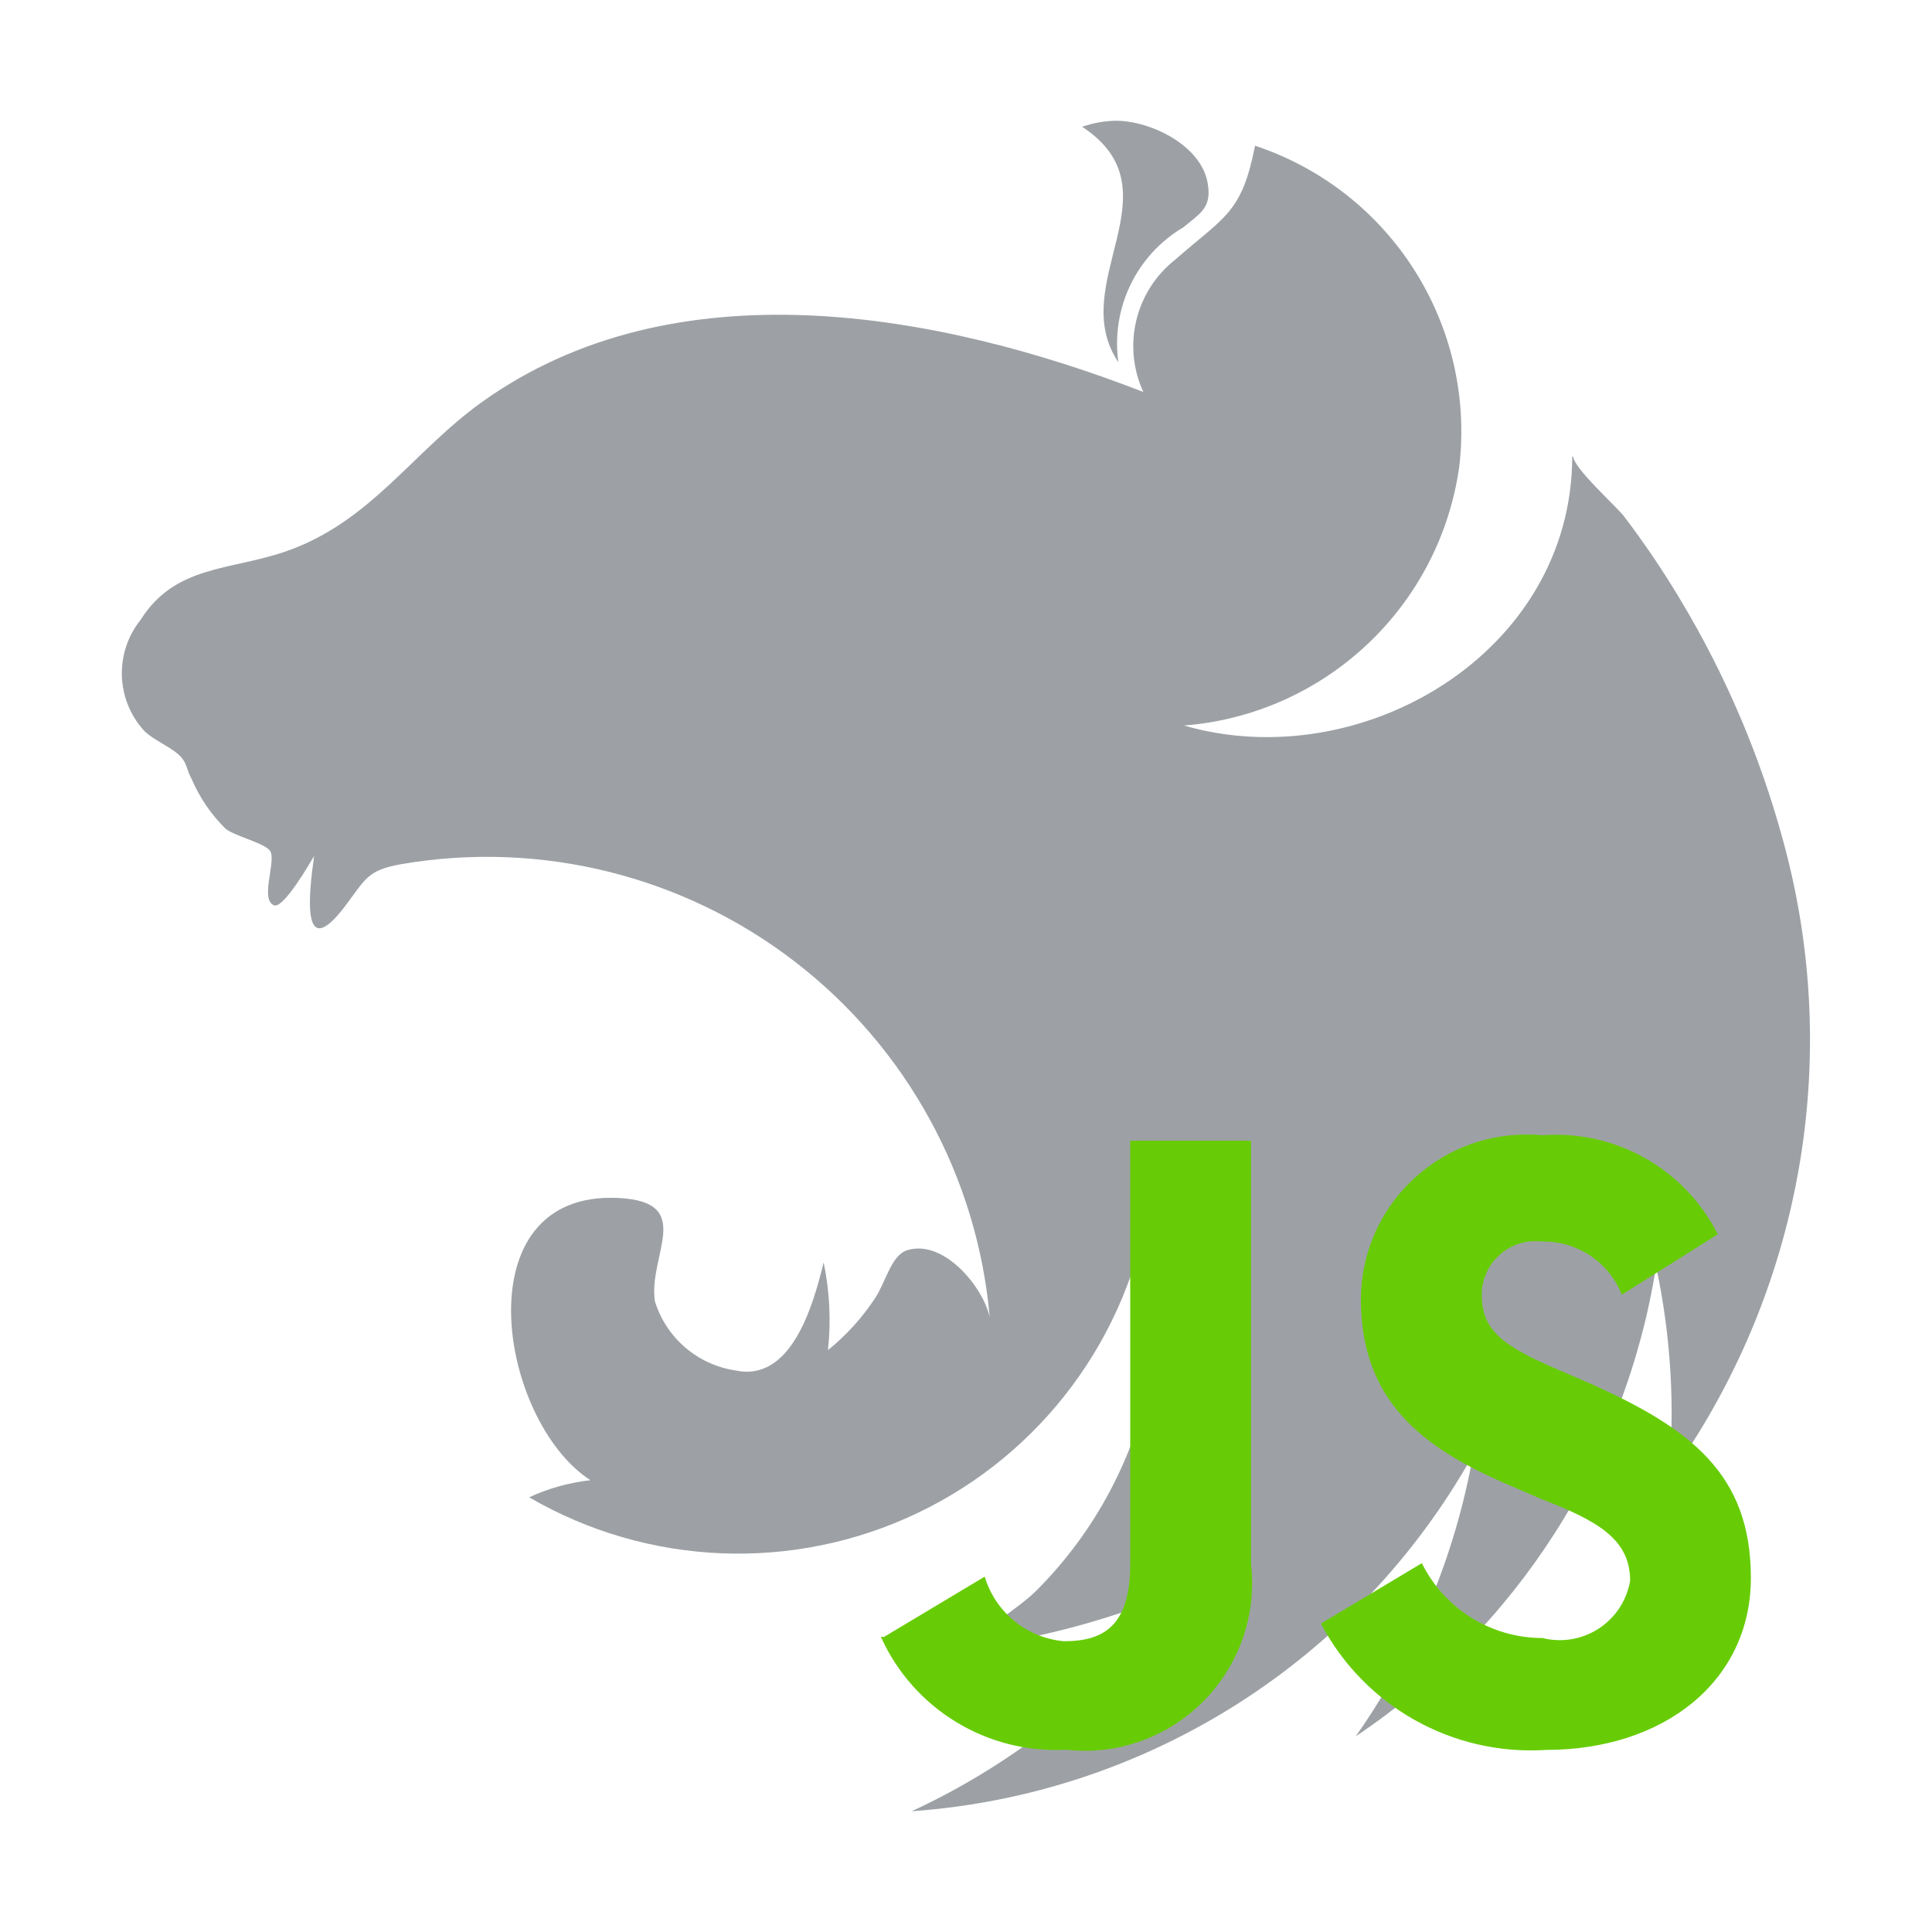
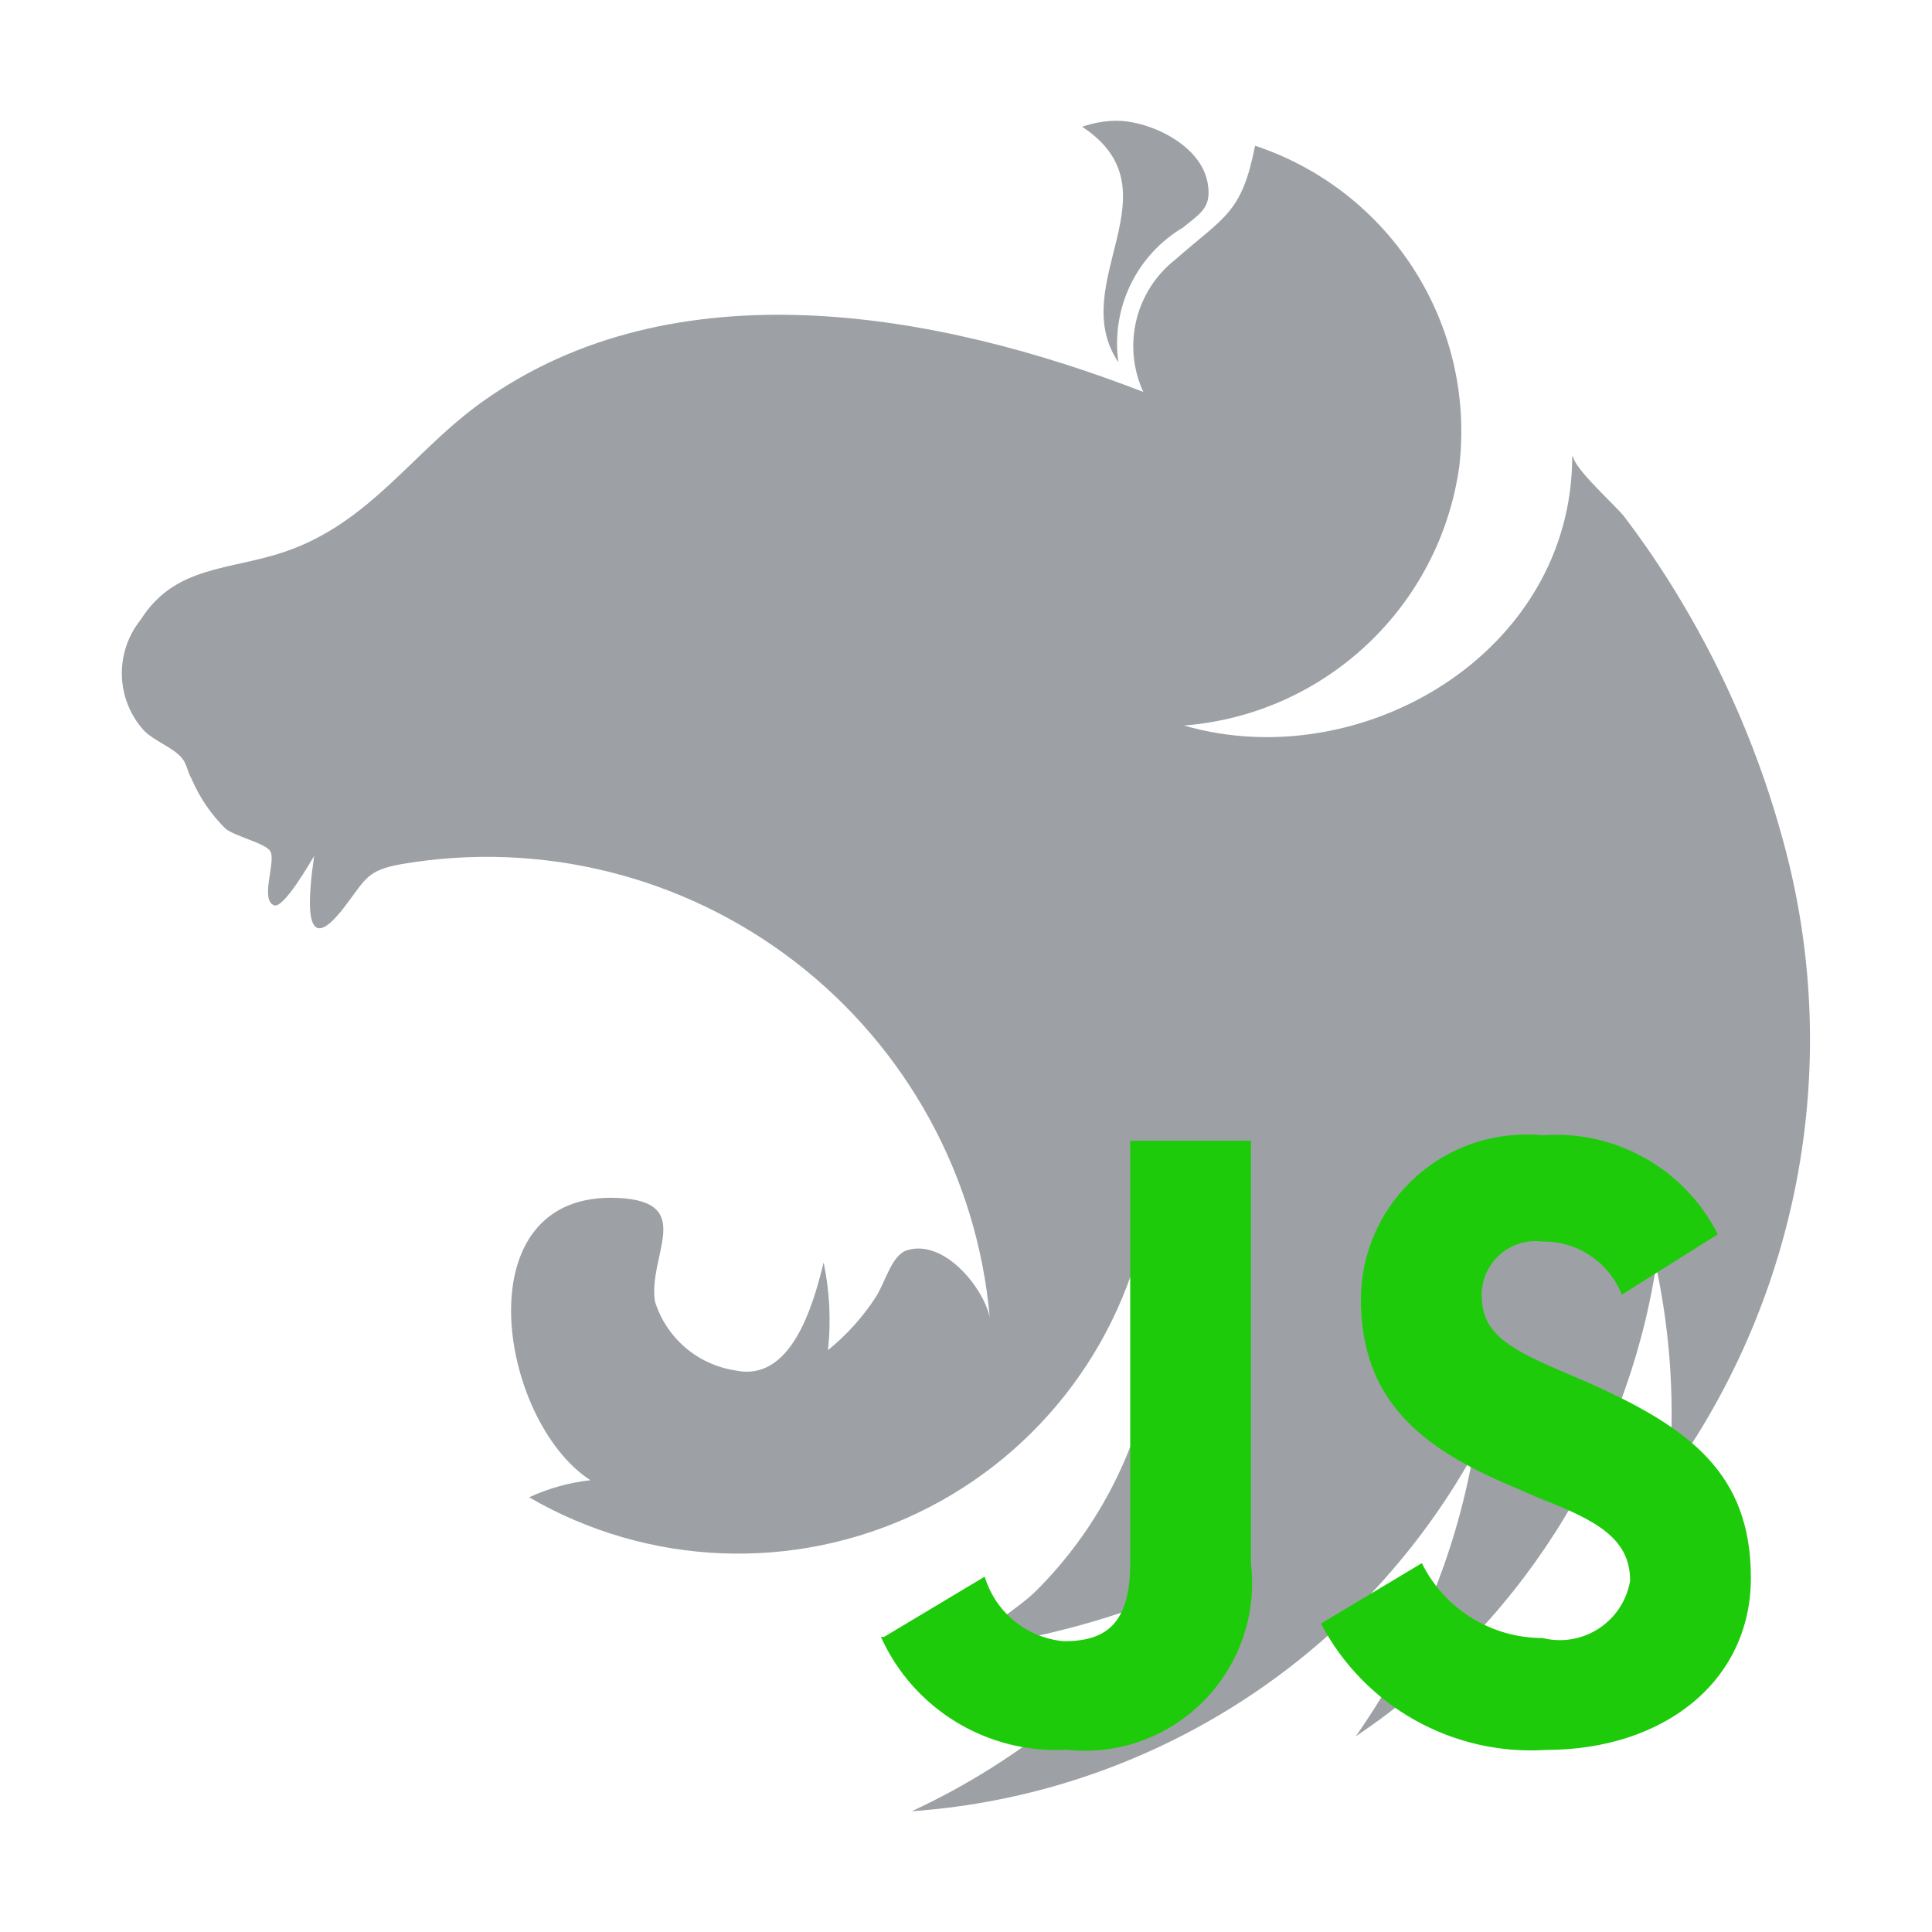
<svg xmlns="http://www.w3.org/2000/svg" width="256px" height="256px" viewBox="0 0 32 32" fill="#000000">
  <g id="SVGRepo_bgCarrier" stroke-width="0" />
  <g id="SVGRepo_tracerCarrier" stroke-linecap="round" stroke-linejoin="round" />
  <g id="SVGRepo_iconCarrier">
    <defs>
      <linearGradient id="a" x1="15.997" y1="993" x2="15.997" y2="1021" gradientTransform="matrix(1, 0, 0, -1, 0, 1023)" gradientUnits="userSpaceOnUse">
        <stop offset="0" stop-color="#9da1a5" />
        <stop offset="1" stop-color="#9da1a5" />
      </linearGradient>
    </defs>
    <path d="M18.488,2a1.753,1.753,0,0,0-.564.1c1.611,1.058-.28,2.594.6,3.9A2.234,2.234,0,0,1,19.6,3.765c.285-.237.467-.322.406-.714C19.91,2.409,19.054,2,18.488,2Zm2.3.414c-.222,1.123-.5,1.164-1.323,1.887a1.82,1.82,0,0,0-.528,2.191c-3.4-1.32-7.758-2.118-10.953.166-1.149.821-1.851,2-3.268,2.481C3.8,9.452,2.9,9.36,2.328,10.268A1.413,1.413,0,0,0,2.384,12.1c.17.175.5.287.636.465.079.1.077.2.152.333a2.586,2.586,0,0,0,.564.828c.146.121.652.239.738.368.107.161-.173.8.062.9.159.073.622-.744.667-.816-.092.643-.213,1.784.51.834.343-.451.364-.6.941-.7a8.36,8.36,0,0,1,9.739,7.506c-.108-.5-.761-1.3-1.369-1.11-.259.08-.355.527-.525.786a3.75,3.75,0,0,1-.785.868,4.657,4.657,0,0,0-.072-1.452c-.182.748-.547,1.989-1.466,1.788a1.652,1.652,0,0,1-1.328-1.142c-.119-.76.684-1.651-.607-1.714-2.59-.127-1.991,3.682-.462,4.675a3.272,3.272,0,0,0-1.015.283A6.893,6.893,0,0,0,19.04,19.889a7.046,7.046,0,0,1-.646,4.79,6.9,6.9,0,0,1-1.23,1.668c-.3.3-.894.63-1.089.941A13.427,13.427,0,0,0,19.6,26.32,11.647,11.647,0,0,1,15.1,30a11.59,11.59,0,0,0,9.3-5.909,11.657,11.657,0,0,1-1.945,4.668,11.531,11.531,0,0,0,4.975-7.783,11.655,11.655,0,0,1,.209,3.5A12.418,12.418,0,0,0,29.53,13.91a15.755,15.755,0,0,0-1.689-3.962A14.838,14.838,0,0,0,26.9,8.554c-.133-.173-.844-.806-.844-1q-.009.029-.015,0c0,3.266-3.5,5.311-6.431,4.463a5,5,0,0,0,4.56-4.288A4.988,4.988,0,0,0,20.789,2.414Z" style="fill-rule:evenodd;fill:url(#a)" />
-     <path d="M14.64,27.114l1.67-1a1.51,1.51,0,0,0,1.31,1.07c.67,0,1.1-.26,1.1-1.29v-7h2v7a2.78,2.78,0,0,1-2.435,3.087,2.839,2.839,0,0,1-.625,0,3.181,3.181,0,0,1-3.07-1.87m7.29-.22,1.67-1a2.23,2.23,0,0,0,2,1.24,1.181,1.181,0,0,0,1.431-.859h0c.007-.03.014-.06.019-.091,0-.7-.56-1-1.49-1.36L25,24.6c-1.48-.63-2.46-1.42-2.46-3.09A2.74,2.74,0,0,1,25.3,18.792h0c.081,0,.161,0,.242.012a3,3,0,0,1,2.91,1.64l-1.59,1a1.39,1.39,0,0,0-1.32-.88.889.889,0,0,0-.993.773.759.759,0,0,0-.007.107c0,.61.38.86,1.26,1.24l.51.22C28,23.654,29,24.414,29,26.134s-1.45,2.85-3.39,2.85a3.929,3.929,0,0,1-3.73-2.09" style="fill:#67CC06" />
+     <path d="M14.64,27.114l1.67-1a1.51,1.51,0,0,0,1.31,1.07c.67,0,1.1-.26,1.1-1.29v-7h2v7a2.78,2.78,0,0,1-2.435,3.087,2.839,2.839,0,0,1-.625,0,3.181,3.181,0,0,1-3.07-1.87m7.29-.22,1.67-1a2.23,2.23,0,0,0,2,1.24,1.181,1.181,0,0,0,1.431-.859h0c.007-.03.014-.06.019-.091,0-.7-.56-1-1.49-1.36L25,24.6c-1.48-.63-2.46-1.42-2.46-3.09A2.74,2.74,0,0,1,25.3,18.792h0c.081,0,.161,0,.242.012a3,3,0,0,1,2.91,1.64l-1.59,1a1.39,1.39,0,0,0-1.32-.88.889.889,0,0,0-.993.773.759.759,0,0,0-.007.107c0,.61.38.86,1.26,1.24l.51.22C28,23.654,29,24.414,29,26.134s-1.45,2.85-3.39,2.85a3.929,3.929,0,0,1-3.73-2.09" style="fill:#1DCB0A" />
  </g>
</svg>
